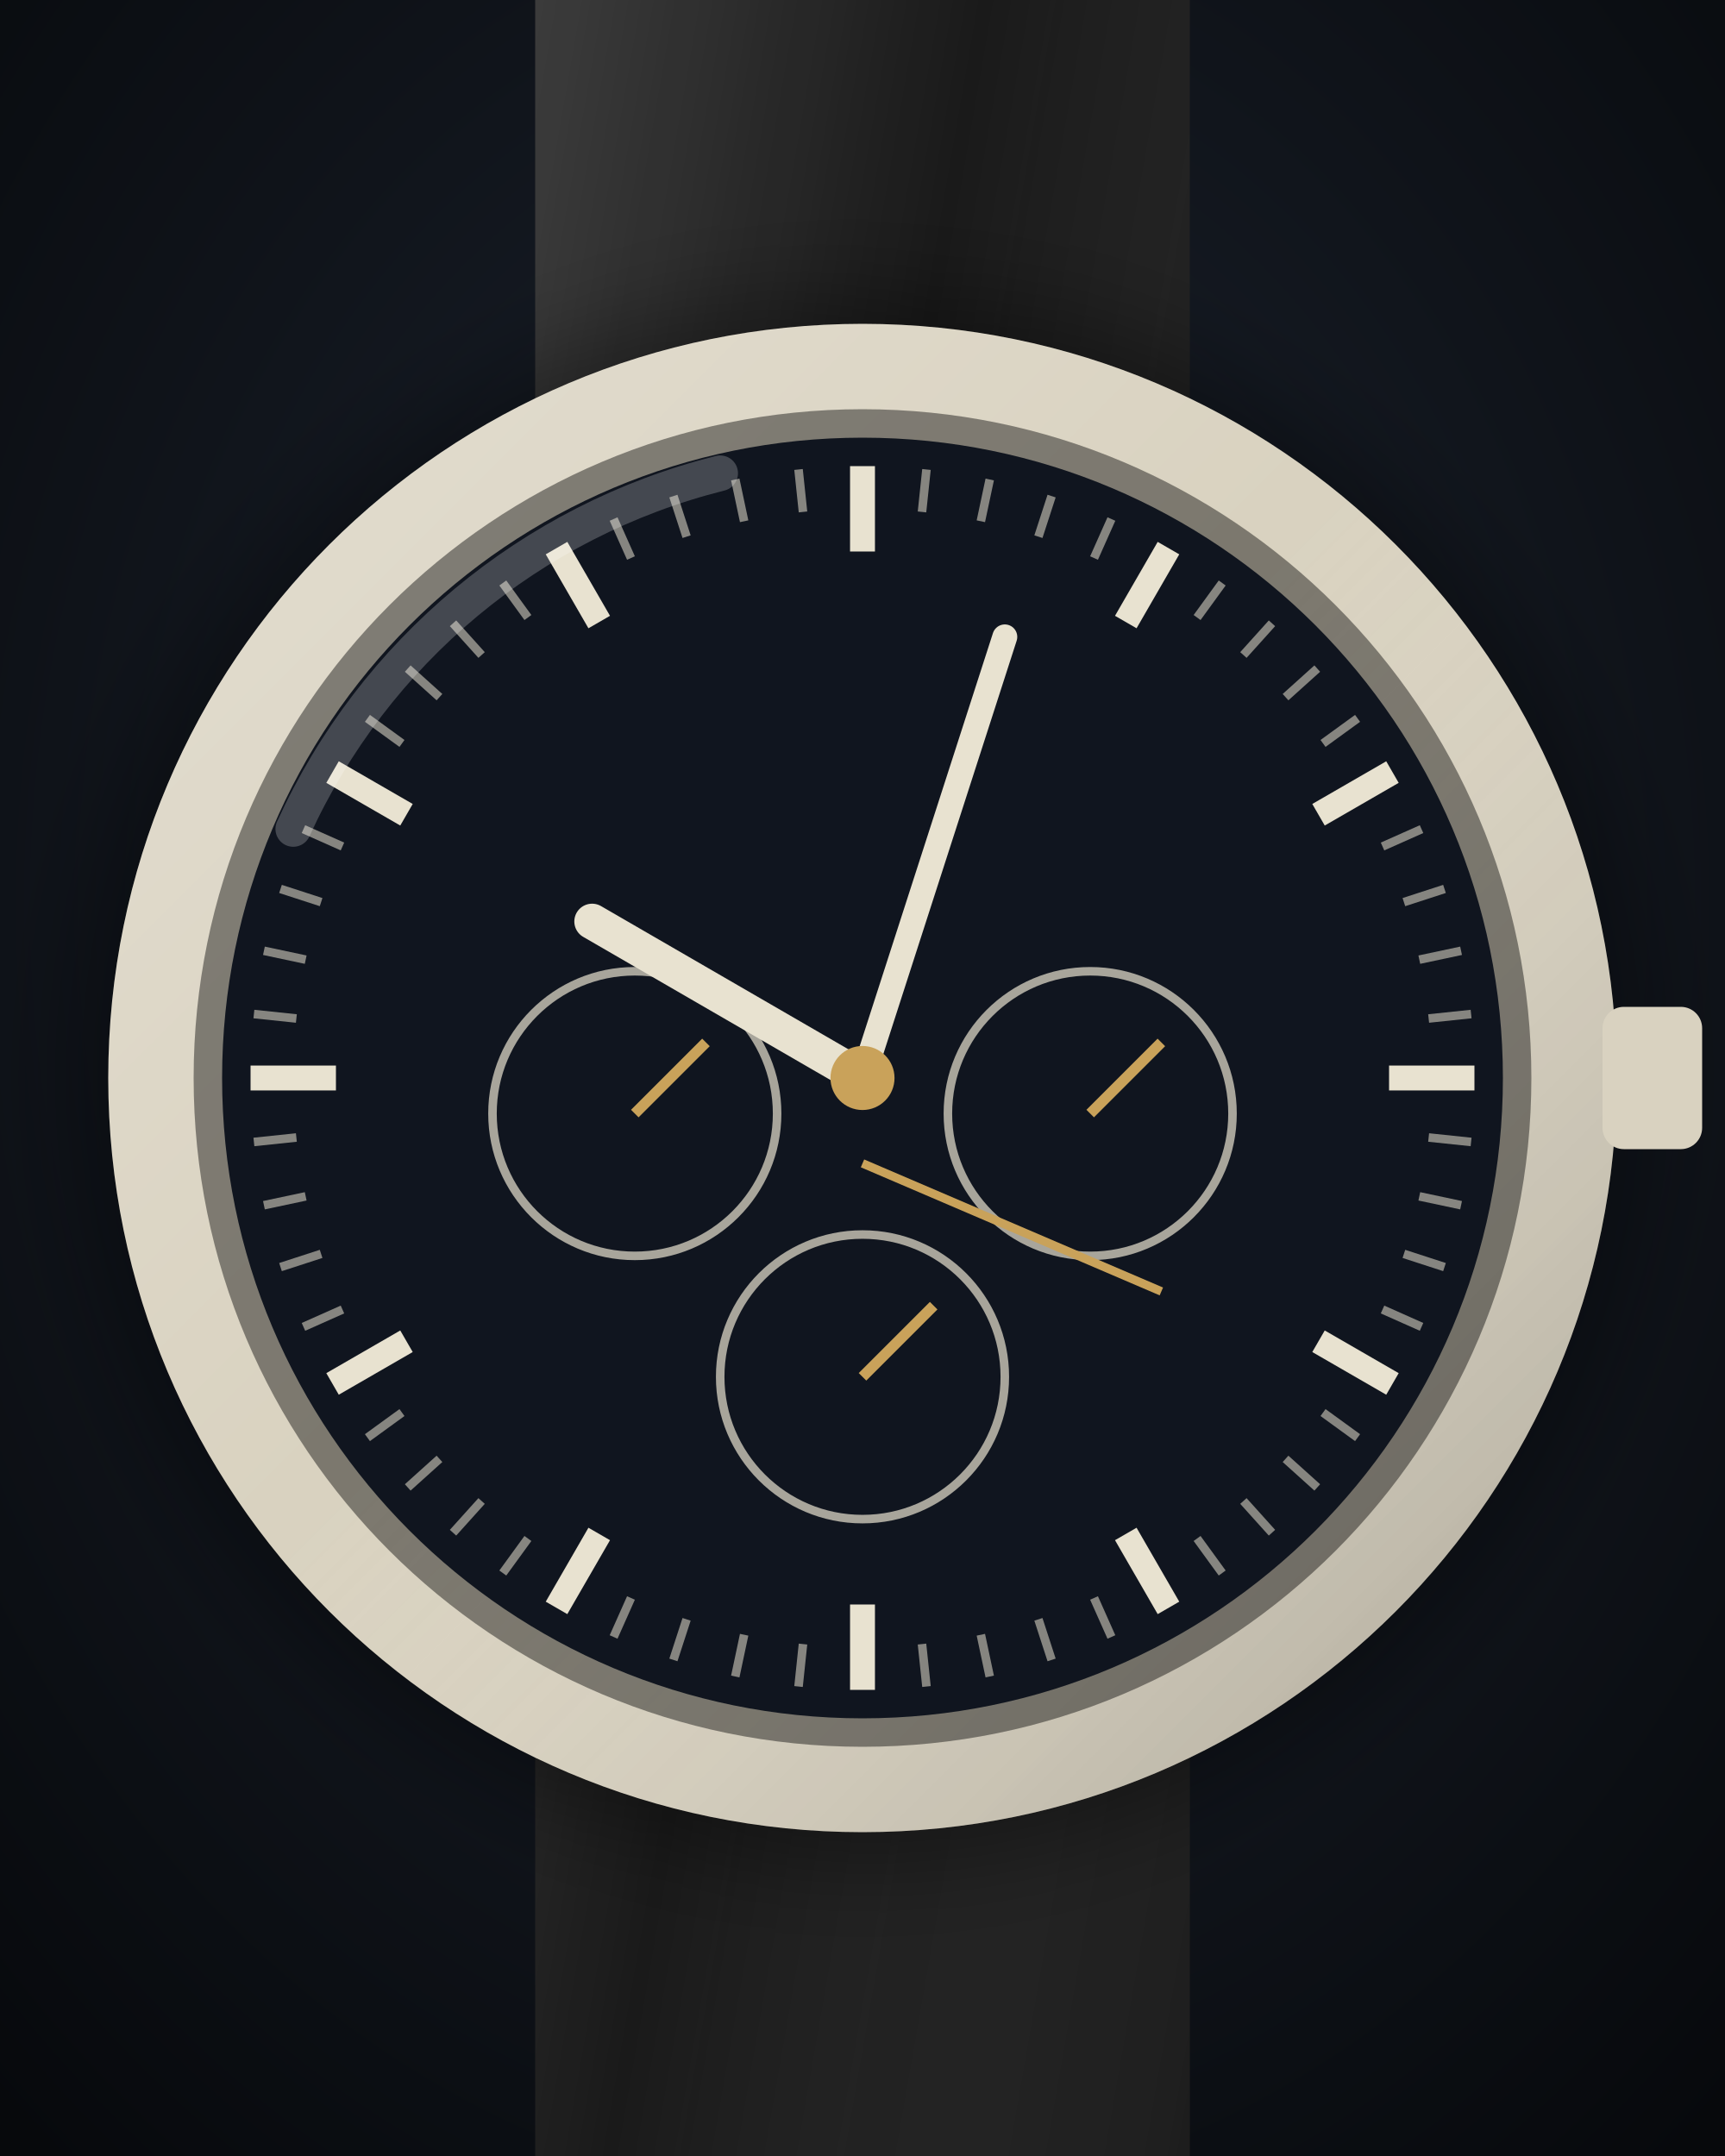
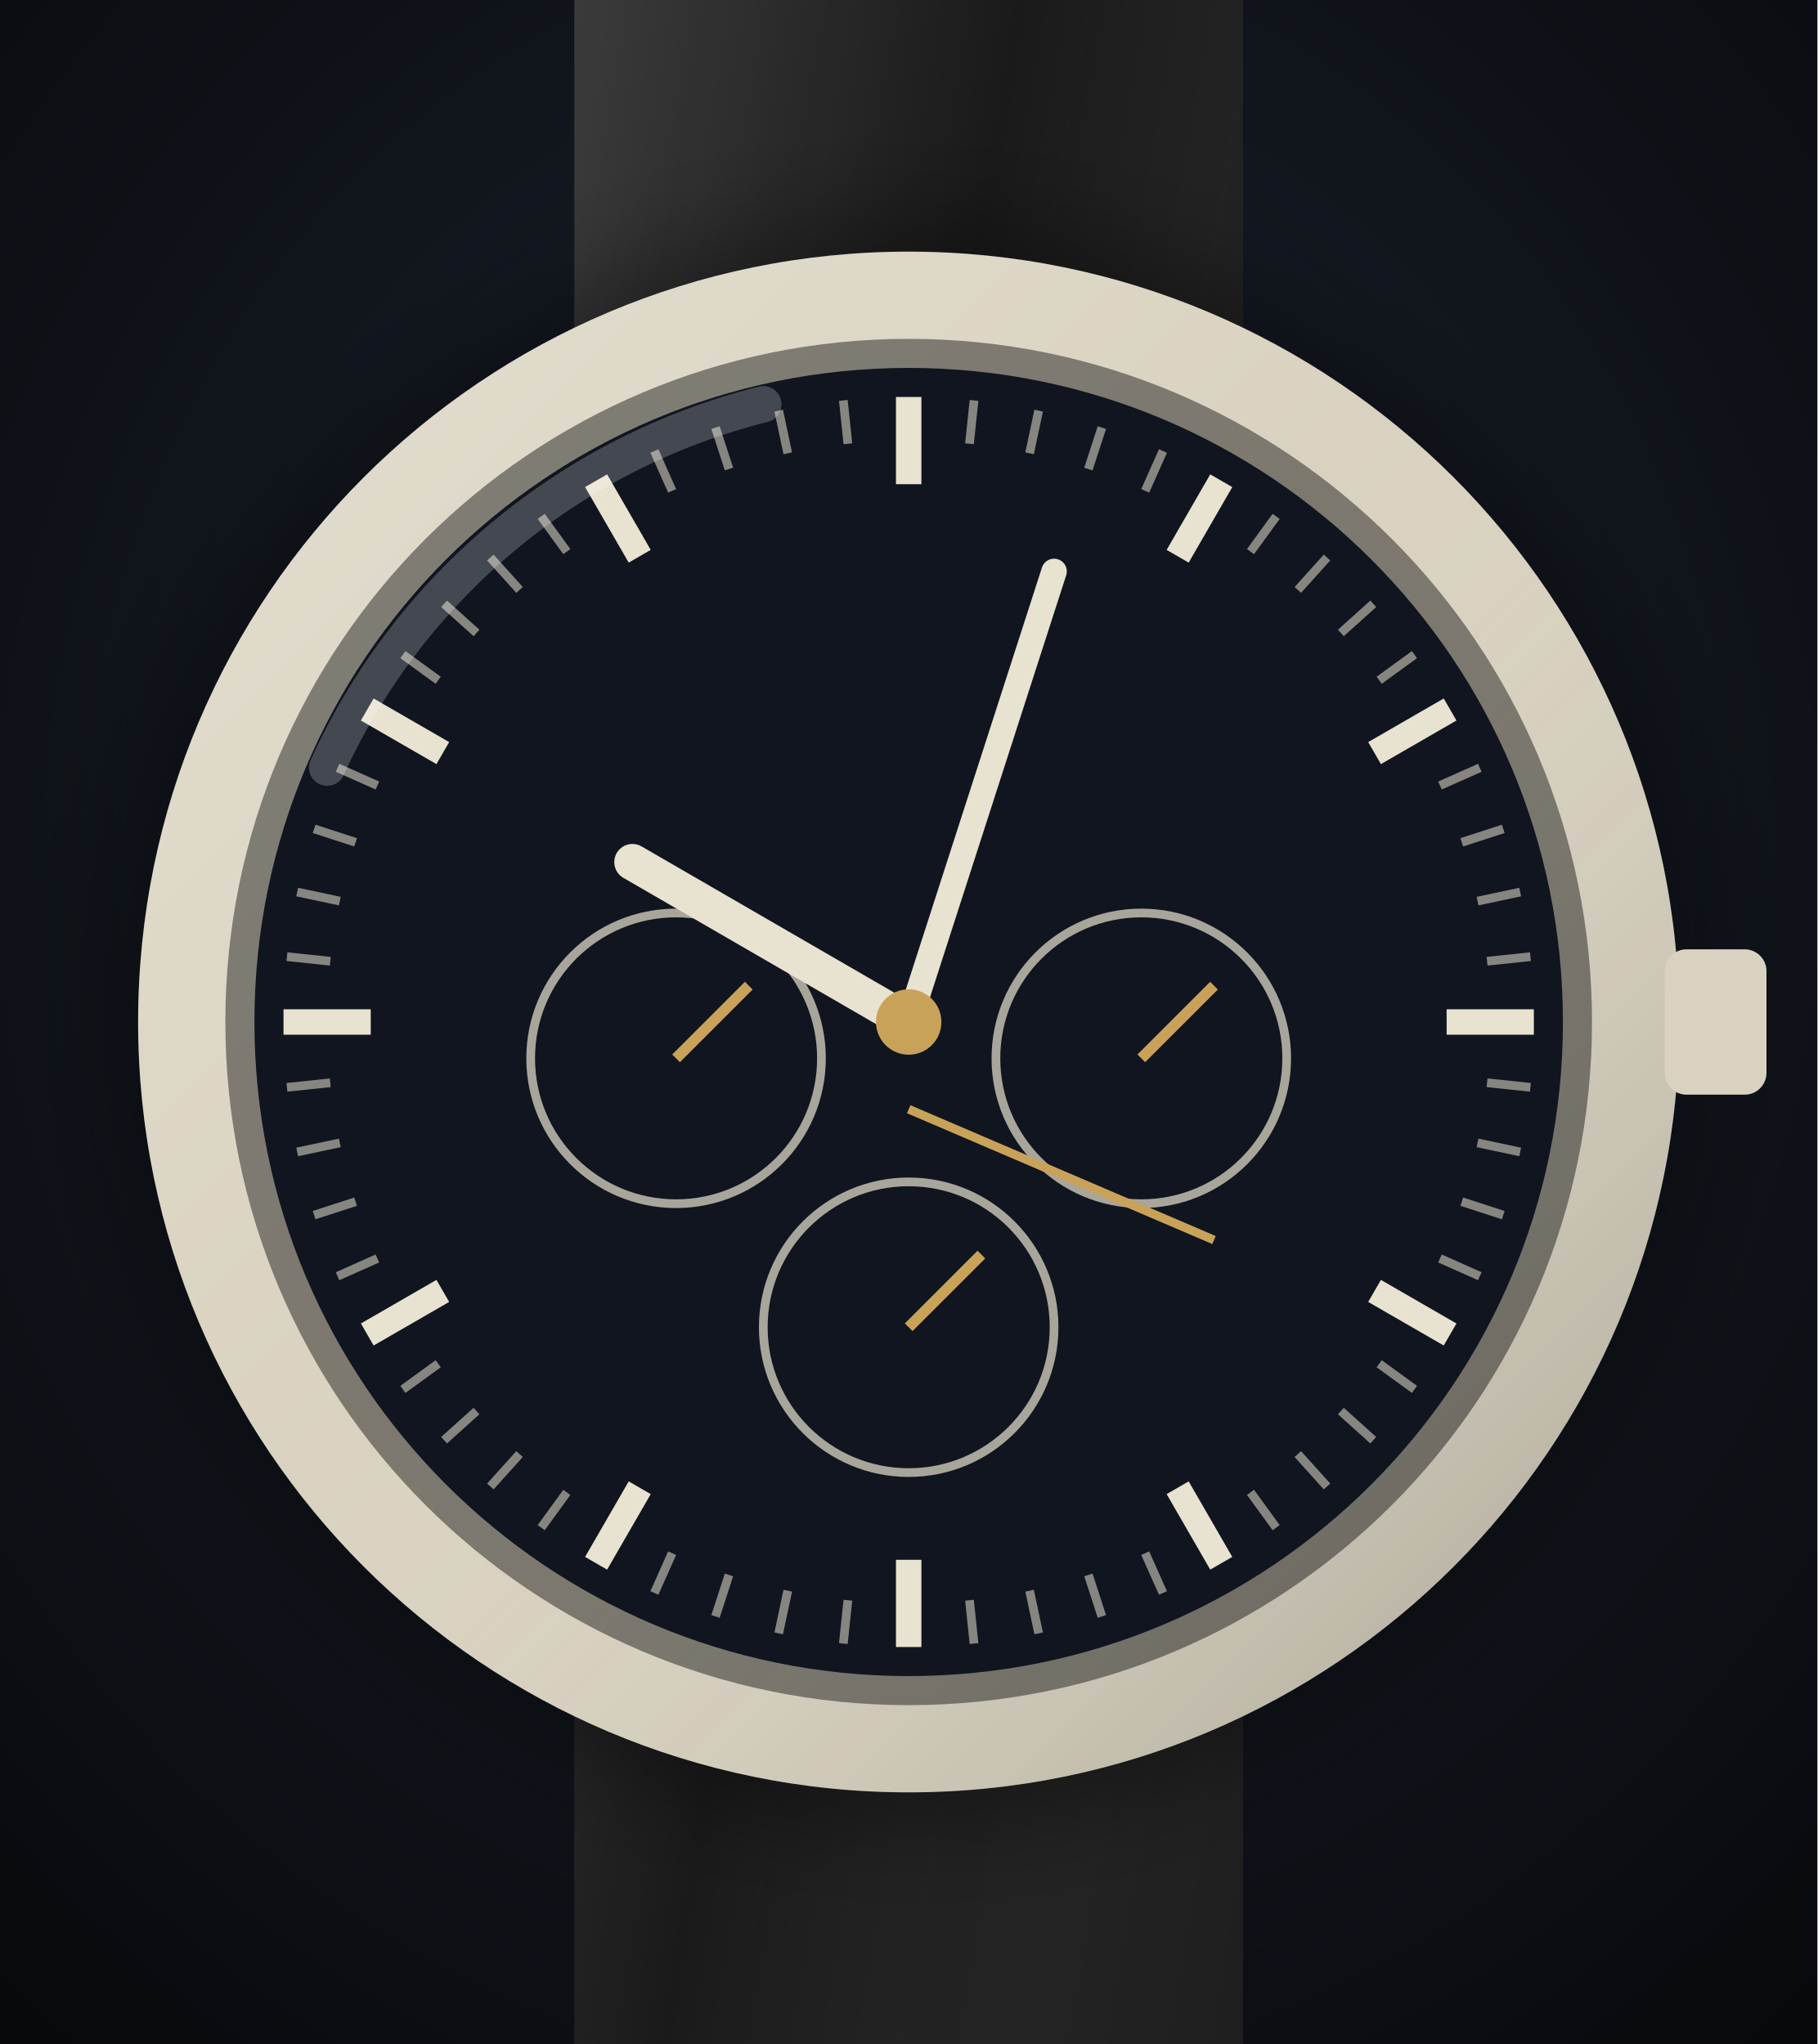
- <svg xmlns="http://www.w3.org/2000/svg" viewBox="0 0 800 1000" width="800" height="1000" preserveAspectRatio="xMidYMid slice">
+ <svg xmlns="http://www.w3.org/2000/svg" viewBox="0 0 800 900" width="800" height="900" preserveAspectRatio="xMidYMid slice">
  <defs>
    <radialGradient id="bg" cx="50%" cy="42%" r="75%">
      <stop offset="0" stop-color="#1d2430" />
      <stop offset="1" stop-color="#07090c" />
    </radialGradient>
    <linearGradient id="sheen" x1="0" y1="0" x2="1" y2="1">
      <stop offset="0" stop-color="#fff" stop-opacity=".55" />
      <stop offset=".45" stop-color="#fff" stop-opacity="0" />
      <stop offset="1" stop-color="#000" stop-opacity=".5" />
    </linearGradient>
    <filter id="blur">
      <feGaussianBlur stdDeviation="22" />
    </filter>
  </defs>
-   <rect width="800" height="1000" fill="url(#bg)" />
-   <rect x="248.2" y="-358" width="303.6" height="1716" rx="39.6" fill="#1a1a1a" />
-   <rect x="248.2" y="-358" width="303.6" height="1716" rx="39.6" fill="url(#sheen)" opacity=".35" />
-   <circle cx="400" cy="500" r="363" fill="#000" opacity=".35" filter="url(#blur)" />
-   <circle cx="400" cy="500" r="349.8" fill="#d9d2c0" />
-   <circle cx="400" cy="500" r="349.8" fill="url(#sheen)" opacity=".5" />
-   <circle cx="400" cy="500" r="310.2" fill="#0b0b0b" opacity=".45" />
-   <circle cx="400" cy="500" r="297" fill="#10151f" />
-   <line x1="400" y1="216.2" x2="400" y2="255.8" stroke="#e8e2d0" stroke-width="11.55" opacity="1" />
-   <line x1="429.665" y1="217.755" x2="427.596" y2="237.446" stroke="#e8e2d0" stroke-width="3.96" opacity="0.55" />
-   <line x1="459.005" y1="222.402" x2="454.889" y2="241.769" stroke="#e8e2d0" stroke-width="3.96" opacity="0.55" />
-   <line x1="487.699" y1="230.09" x2="481.58" y2="248.921" stroke="#e8e2d0" stroke-width="3.96" opacity="0.55" />
-   <line x1="515.432" y1="240.736" x2="507.378" y2="258.824" stroke="#e8e2d0" stroke-width="3.96" opacity="0.55" />
-   <line x1="541.9" y1="254.222" x2="522.1" y2="288.517" stroke="#e8e2d0" stroke-width="11.55" opacity="1" />
-   <line x1="566.813" y1="270.401" x2="555.175" y2="286.42" stroke="#e8e2d0" stroke-width="3.96" opacity="0.55" />
-   <line x1="589.899" y1="289.095" x2="576.65" y2="303.81" stroke="#e8e2d0" stroke-width="3.96" opacity="0.55" />
-   <line x1="610.905" y1="310.101" x2="596.19" y2="323.35" stroke="#e8e2d0" stroke-width="3.96" opacity="0.55" />
-   <line x1="629.599" y1="333.187" x2="613.58" y2="344.825" stroke="#e8e2d0" stroke-width="3.96" opacity="0.55" />
-   <line x1="645.778" y1="358.1" x2="611.483" y2="377.9" stroke="#e8e2d0" stroke-width="11.55" opacity="1" />
-   <line x1="659.264" y1="384.568" x2="641.176" y2="392.622" stroke="#e8e2d0" stroke-width="3.96" opacity="0.55" />
-   <line x1="669.91" y1="412.301" x2="651.079" y2="418.42" stroke="#e8e2d0" stroke-width="3.96" opacity="0.55" />
-   <line x1="677.598" y1="440.995" x2="658.231" y2="445.111" stroke="#e8e2d0" stroke-width="3.96" opacity="0.55" />
-   <line x1="682.245" y1="470.335" x2="662.554" y2="472.404" stroke="#e8e2d0" stroke-width="3.96" opacity="0.55" />
-   <line x1="683.8" y1="500" x2="644.2" y2="500" stroke="#e8e2d0" stroke-width="11.55" opacity="1" />
-   <line x1="682.245" y1="529.665" x2="662.554" y2="527.596" stroke="#e8e2d0" stroke-width="3.96" opacity="0.55" />
-   <line x1="677.598" y1="559.005" x2="658.231" y2="554.889" stroke="#e8e2d0" stroke-width="3.96" opacity="0.55" />
-   <line x1="669.91" y1="587.699" x2="651.079" y2="581.58" stroke="#e8e2d0" stroke-width="3.96" opacity="0.55" />
-   <line x1="659.264" y1="615.432" x2="641.176" y2="607.378" stroke="#e8e2d0" stroke-width="3.96" opacity="0.55" />
-   <line x1="645.778" y1="641.9" x2="611.483" y2="622.1" stroke="#e8e2d0" stroke-width="11.55" opacity="1" />
-   <line x1="629.599" y1="666.813" x2="613.58" y2="655.175" stroke="#e8e2d0" stroke-width="3.96" opacity="0.55" />
-   <line x1="610.905" y1="689.899" x2="596.19" y2="676.65" stroke="#e8e2d0" stroke-width="3.96" opacity="0.55" />
-   <line x1="589.899" y1="710.905" x2="576.65" y2="696.19" stroke="#e8e2d0" stroke-width="3.96" opacity="0.55" />
-   <line x1="566.813" y1="729.599" x2="555.175" y2="713.58" stroke="#e8e2d0" stroke-width="3.96" opacity="0.55" />
-   <line x1="541.9" y1="745.778" x2="522.1" y2="711.483" stroke="#e8e2d0" stroke-width="11.55" opacity="1" />
-   <line x1="515.432" y1="759.264" x2="507.378" y2="741.176" stroke="#e8e2d0" stroke-width="3.96" opacity="0.55" />
-   <line x1="487.699" y1="769.91" x2="481.58" y2="751.079" stroke="#e8e2d0" stroke-width="3.96" opacity="0.55" />
-   <line x1="459.005" y1="777.598" x2="454.889" y2="758.231" stroke="#e8e2d0" stroke-width="3.96" opacity="0.55" />
-   <line x1="429.665" y1="782.245" x2="427.596" y2="762.554" stroke="#e8e2d0" stroke-width="3.96" opacity="0.55" />
-   <line x1="400" y1="783.8" x2="400" y2="744.2" stroke="#e8e2d0" stroke-width="11.55" opacity="1" />
-   <line x1="370.335" y1="782.245" x2="372.404" y2="762.554" stroke="#e8e2d0" stroke-width="3.96" opacity="0.55" />
-   <line x1="340.995" y1="777.598" x2="345.111" y2="758.231" stroke="#e8e2d0" stroke-width="3.96" opacity="0.55" />
-   <line x1="312.301" y1="769.91" x2="318.42" y2="751.079" stroke="#e8e2d0" stroke-width="3.96" opacity="0.55" />
-   <line x1="284.568" y1="759.264" x2="292.622" y2="741.176" stroke="#e8e2d0" stroke-width="3.96" opacity="0.55" />
-   <line x1="258.1" y1="745.778" x2="277.9" y2="711.483" stroke="#e8e2d0" stroke-width="11.55" opacity="1" />
-   <line x1="233.187" y1="729.599" x2="244.825" y2="713.58" stroke="#e8e2d0" stroke-width="3.96" opacity="0.55" />
-   <line x1="210.101" y1="710.905" x2="223.35" y2="696.19" stroke="#e8e2d0" stroke-width="3.96" opacity="0.55" />
-   <line x1="189.095" y1="689.899" x2="203.81" y2="676.65" stroke="#e8e2d0" stroke-width="3.96" opacity="0.55" />
-   <line x1="170.401" y1="666.813" x2="186.42" y2="655.175" stroke="#e8e2d0" stroke-width="3.96" opacity="0.55" />
-   <line x1="154.222" y1="641.9" x2="188.517" y2="622.1" stroke="#e8e2d0" stroke-width="11.55" opacity="1" />
-   <line x1="140.736" y1="615.432" x2="158.824" y2="607.378" stroke="#e8e2d0" stroke-width="3.96" opacity="0.55" />
-   <line x1="130.09" y1="587.699" x2="148.921" y2="581.58" stroke="#e8e2d0" stroke-width="3.96" opacity="0.55" />
-   <line x1="122.402" y1="559.005" x2="141.769" y2="554.889" stroke="#e8e2d0" stroke-width="3.96" opacity="0.55" />
-   <line x1="117.755" y1="529.665" x2="137.446" y2="527.596" stroke="#e8e2d0" stroke-width="3.96" opacity="0.55" />
-   <line x1="116.2" y1="500" x2="155.8" y2="500" stroke="#e8e2d0" stroke-width="11.55" opacity="1" />
-   <line x1="117.755" y1="470.335" x2="137.446" y2="472.404" stroke="#e8e2d0" stroke-width="3.96" opacity="0.55" />
-   <line x1="122.402" y1="440.995" x2="141.769" y2="445.111" stroke="#e8e2d0" stroke-width="3.96" opacity="0.55" />
-   <line x1="130.09" y1="412.301" x2="148.921" y2="418.42" stroke="#e8e2d0" stroke-width="3.96" opacity="0.55" />
-   <line x1="140.736" y1="384.568" x2="158.824" y2="392.622" stroke="#e8e2d0" stroke-width="3.96" opacity="0.55" />
-   <line x1="154.222" y1="358.1" x2="188.517" y2="377.9" stroke="#e8e2d0" stroke-width="11.55" opacity="1" />
-   <line x1="170.401" y1="333.187" x2="186.42" y2="344.825" stroke="#e8e2d0" stroke-width="3.96" opacity="0.55" />
-   <line x1="189.095" y1="310.101" x2="203.81" y2="323.35" stroke="#e8e2d0" stroke-width="3.96" opacity="0.55" />
-   <line x1="210.101" y1="289.095" x2="223.35" y2="303.81" stroke="#e8e2d0" stroke-width="3.96" opacity="0.55" />
-   <line x1="233.187" y1="270.401" x2="244.825" y2="286.42" stroke="#e8e2d0" stroke-width="3.96" opacity="0.55" />
-   <line x1="258.1" y1="254.222" x2="277.9" y2="288.517" stroke="#e8e2d0" stroke-width="11.55" opacity="1" />
-   <line x1="284.568" y1="240.736" x2="292.622" y2="258.824" stroke="#e8e2d0" stroke-width="3.96" opacity="0.55" />
-   <line x1="312.301" y1="230.09" x2="318.42" y2="248.921" stroke="#e8e2d0" stroke-width="3.96" opacity="0.55" />
-   <line x1="340.995" y1="222.402" x2="345.111" y2="241.769" stroke="#e8e2d0" stroke-width="3.96" opacity="0.55" />
-   <line x1="370.335" y1="217.755" x2="372.404" y2="237.446" stroke="#e8e2d0" stroke-width="3.96" opacity="0.55" />
-   <circle cx="294.4" cy="516.5" r="66" fill="none" stroke="#e8e2d0" stroke-width="3.96" opacity=".7" />
-   <line x1="294.4" y1="516.5" x2="327.4" y2="483.5" stroke="#C9A25A" stroke-width="4.95" />
-   <circle cx="505.6" cy="516.5" r="66" fill="none" stroke="#e8e2d0" stroke-width="3.96" opacity=".7" />
-   <line x1="505.6" y1="516.5" x2="538.6" y2="483.5" stroke="#C9A25A" stroke-width="4.95" />
-   <circle cx="400" cy="638.6" r="66" fill="none" stroke="#e8e2d0" stroke-width="3.96" opacity=".7" />
-   <line x1="400" y1="638.6" x2="433" y2="605.6" stroke="#C9A25A" stroke-width="4.95" />
-   <line x1="400" y1="500" x2="274.6" y2="427.4" stroke="#e8e2d0" stroke-width="16.5" stroke-linecap="round" />
-   <line x1="400" y1="500" x2="466" y2="295.4" stroke="#e8e2d0" stroke-width="11.55" stroke-linecap="round" />
-   <line x1="400" y1="539.6" x2="538.6" y2="599" stroke="#C9A25A" stroke-width="3.96" />
-   <circle cx="400" cy="500" r="14.85" fill="#C9A25A" />
-   <rect x="743.2" y="467" width="46.2" height="66" rx="9.9" fill="#d9d2c0" />
-   <path d="M 136 384.5 A 297 297 0 0 1 334 219.5" fill="none" stroke="#fff" stroke-opacity=".22" stroke-width="16.5" stroke-linecap="round" />
+   <rect width="800" height="900" fill="url(#bg)" />
+   <rect x="252.8" y="-382" width="294.4" height="1664" rx="38.4" fill="#1a1a1a" />
+   <rect x="252.8" y="-382" width="294.4" height="1664" rx="38.4" fill="url(#sheen)" opacity=".35" />
+   <circle cx="400" cy="450" r="352" fill="#000" opacity=".35" filter="url(#blur)" />
+   <circle cx="400" cy="450" r="339.2" fill="#d9d2c0" />
+   <circle cx="400" cy="450" r="339.2" fill="url(#sheen)" opacity=".5" />
+   <circle cx="400" cy="450" r="300.8" fill="#0b0b0b" opacity=".45" />
+   <circle cx="400" cy="450" r="288" fill="#10151f" />
+   <line x1="400" y1="174.8" x2="400" y2="213.2" stroke="#e8e2d0" stroke-width="11.2" opacity="1" />
+   <line x1="428.766" y1="176.308" x2="426.759" y2="195.402" stroke="#e8e2d0" stroke-width="3.84" opacity="0.55" />
+   <line x1="457.217" y1="180.814" x2="453.225" y2="199.594" stroke="#e8e2d0" stroke-width="3.84" opacity="0.55" />
+   <line x1="485.041" y1="188.269" x2="479.108" y2="206.53" stroke="#e8e2d0" stroke-width="3.84" opacity="0.55" />
+   <line x1="511.934" y1="198.592" x2="504.125" y2="216.132" stroke="#e8e2d0" stroke-width="3.84" opacity="0.55" />
+   <line x1="537.6" y1="211.67" x2="518.4" y2="244.925" stroke="#e8e2d0" stroke-width="11.2" opacity="1" />
+   <line x1="561.759" y1="227.359" x2="550.473" y2="242.892" stroke="#e8e2d0" stroke-width="3.84" opacity="0.55" />
+   <line x1="584.145" y1="245.487" x2="571.297" y2="259.755" stroke="#e8e2d0" stroke-width="3.84" opacity="0.55" />
+   <line x1="604.513" y1="265.855" x2="590.245" y2="278.703" stroke="#e8e2d0" stroke-width="3.84" opacity="0.55" />
+   <line x1="622.641" y1="288.241" x2="607.108" y2="299.527" stroke="#e8e2d0" stroke-width="3.84" opacity="0.55" />
+   <line x1="638.33" y1="312.4" x2="605.075" y2="331.6" stroke="#e8e2d0" stroke-width="11.2" opacity="1" />
+   <line x1="651.408" y1="338.066" x2="633.868" y2="345.875" stroke="#e8e2d0" stroke-width="3.84" opacity="0.55" />
+   <line x1="661.731" y1="364.959" x2="643.47" y2="370.892" stroke="#e8e2d0" stroke-width="3.84" opacity="0.55" />
+   <line x1="669.186" y1="392.783" x2="650.406" y2="396.775" stroke="#e8e2d0" stroke-width="3.84" opacity="0.55" />
+   <line x1="673.692" y1="421.234" x2="654.598" y2="423.241" stroke="#e8e2d0" stroke-width="3.84" opacity="0.55" />
+   <line x1="675.2" y1="450" x2="636.8" y2="450" stroke="#e8e2d0" stroke-width="11.2" opacity="1" />
+   <line x1="673.692" y1="478.766" x2="654.598" y2="476.759" stroke="#e8e2d0" stroke-width="3.84" opacity="0.55" />
+   <line x1="669.186" y1="507.217" x2="650.406" y2="503.225" stroke="#e8e2d0" stroke-width="3.84" opacity="0.55" />
+   <line x1="661.731" y1="535.041" x2="643.47" y2="529.108" stroke="#e8e2d0" stroke-width="3.84" opacity="0.55" />
+   <line x1="651.408" y1="561.934" x2="633.868" y2="554.125" stroke="#e8e2d0" stroke-width="3.84" opacity="0.55" />
+   <line x1="638.33" y1="587.6" x2="605.075" y2="568.4" stroke="#e8e2d0" stroke-width="11.2" opacity="1" />
+   <line x1="622.641" y1="611.759" x2="607.108" y2="600.473" stroke="#e8e2d0" stroke-width="3.84" opacity="0.55" />
+   <line x1="604.513" y1="634.145" x2="590.245" y2="621.297" stroke="#e8e2d0" stroke-width="3.84" opacity="0.55" />
+   <line x1="584.145" y1="654.513" x2="571.297" y2="640.245" stroke="#e8e2d0" stroke-width="3.84" opacity="0.55" />
+   <line x1="561.759" y1="672.641" x2="550.473" y2="657.108" stroke="#e8e2d0" stroke-width="3.84" opacity="0.55" />
+   <line x1="537.6" y1="688.33" x2="518.4" y2="655.075" stroke="#e8e2d0" stroke-width="11.2" opacity="1" />
+   <line x1="511.934" y1="701.408" x2="504.125" y2="683.868" stroke="#e8e2d0" stroke-width="3.84" opacity="0.55" />
+   <line x1="485.041" y1="711.731" x2="479.108" y2="693.47" stroke="#e8e2d0" stroke-width="3.84" opacity="0.55" />
+   <line x1="457.217" y1="719.186" x2="453.225" y2="700.406" stroke="#e8e2d0" stroke-width="3.84" opacity="0.55" />
+   <line x1="428.766" y1="723.692" x2="426.759" y2="704.598" stroke="#e8e2d0" stroke-width="3.84" opacity="0.55" />
+   <line x1="400" y1="725.2" x2="400" y2="686.8" stroke="#e8e2d0" stroke-width="11.2" opacity="1" />
+   <line x1="371.234" y1="723.692" x2="373.241" y2="704.598" stroke="#e8e2d0" stroke-width="3.84" opacity="0.55" />
+   <line x1="342.783" y1="719.186" x2="346.775" y2="700.406" stroke="#e8e2d0" stroke-width="3.84" opacity="0.55" />
+   <line x1="314.959" y1="711.731" x2="320.892" y2="693.47" stroke="#e8e2d0" stroke-width="3.84" opacity="0.55" />
+   <line x1="288.066" y1="701.408" x2="295.875" y2="683.868" stroke="#e8e2d0" stroke-width="3.84" opacity="0.55" />
+   <line x1="262.4" y1="688.33" x2="281.6" y2="655.075" stroke="#e8e2d0" stroke-width="11.2" opacity="1" />
+   <line x1="238.241" y1="672.641" x2="249.527" y2="657.108" stroke="#e8e2d0" stroke-width="3.84" opacity="0.55" />
+   <line x1="215.855" y1="654.513" x2="228.703" y2="640.245" stroke="#e8e2d0" stroke-width="3.84" opacity="0.55" />
+   <line x1="195.487" y1="634.145" x2="209.755" y2="621.297" stroke="#e8e2d0" stroke-width="3.84" opacity="0.55" />
+   <line x1="177.359" y1="611.759" x2="192.892" y2="600.473" stroke="#e8e2d0" stroke-width="3.84" opacity="0.55" />
+   <line x1="161.67" y1="587.6" x2="194.925" y2="568.4" stroke="#e8e2d0" stroke-width="11.2" opacity="1" />
+   <line x1="148.592" y1="561.934" x2="166.132" y2="554.125" stroke="#e8e2d0" stroke-width="3.84" opacity="0.55" />
+   <line x1="138.269" y1="535.041" x2="156.53" y2="529.108" stroke="#e8e2d0" stroke-width="3.84" opacity="0.55" />
+   <line x1="130.814" y1="507.217" x2="149.594" y2="503.225" stroke="#e8e2d0" stroke-width="3.84" opacity="0.55" />
+   <line x1="126.308" y1="478.766" x2="145.402" y2="476.759" stroke="#e8e2d0" stroke-width="3.84" opacity="0.55" />
+   <line x1="124.8" y1="450" x2="163.2" y2="450" stroke="#e8e2d0" stroke-width="11.2" opacity="1" />
+   <line x1="126.308" y1="421.234" x2="145.402" y2="423.241" stroke="#e8e2d0" stroke-width="3.84" opacity="0.55" />
+   <line x1="130.814" y1="392.783" x2="149.594" y2="396.775" stroke="#e8e2d0" stroke-width="3.84" opacity="0.55" />
+   <line x1="138.269" y1="364.959" x2="156.53" y2="370.892" stroke="#e8e2d0" stroke-width="3.84" opacity="0.55" />
+   <line x1="148.592" y1="338.066" x2="166.132" y2="345.875" stroke="#e8e2d0" stroke-width="3.84" opacity="0.55" />
+   <line x1="161.67" y1="312.4" x2="194.925" y2="331.6" stroke="#e8e2d0" stroke-width="11.2" opacity="1" />
+   <line x1="177.359" y1="288.241" x2="192.892" y2="299.527" stroke="#e8e2d0" stroke-width="3.84" opacity="0.55" />
+   <line x1="195.487" y1="265.855" x2="209.755" y2="278.703" stroke="#e8e2d0" stroke-width="3.84" opacity="0.55" />
+   <line x1="215.855" y1="245.487" x2="228.703" y2="259.755" stroke="#e8e2d0" stroke-width="3.84" opacity="0.55" />
+   <line x1="238.241" y1="227.359" x2="249.527" y2="242.892" stroke="#e8e2d0" stroke-width="3.84" opacity="0.55" />
+   <line x1="262.4" y1="211.67" x2="281.6" y2="244.925" stroke="#e8e2d0" stroke-width="11.2" opacity="1" />
+   <line x1="288.066" y1="198.592" x2="295.875" y2="216.132" stroke="#e8e2d0" stroke-width="3.84" opacity="0.55" />
+   <line x1="314.959" y1="188.269" x2="320.892" y2="206.53" stroke="#e8e2d0" stroke-width="3.84" opacity="0.55" />
+   <line x1="342.783" y1="180.814" x2="346.775" y2="199.594" stroke="#e8e2d0" stroke-width="3.84" opacity="0.55" />
+   <line x1="371.234" y1="176.308" x2="373.241" y2="195.402" stroke="#e8e2d0" stroke-width="3.84" opacity="0.55" />
+   <circle cx="297.6" cy="466" r="64" fill="none" stroke="#e8e2d0" stroke-width="3.84" opacity=".7" />
+   <line x1="297.6" y1="466" x2="329.6" y2="434" stroke="#C9A25A" stroke-width="4.8" />
+   <circle cx="502.4" cy="466" r="64" fill="none" stroke="#e8e2d0" stroke-width="3.84" opacity=".7" />
+   <line x1="502.4" y1="466" x2="534.4" y2="434" stroke="#C9A25A" stroke-width="4.8" />
+   <circle cx="400" cy="584.4" r="64" fill="none" stroke="#e8e2d0" stroke-width="3.84" opacity=".7" />
+   <line x1="400" y1="584.4" x2="432" y2="552.4" stroke="#C9A25A" stroke-width="4.8" />
+   <line x1="400" y1="450" x2="278.4" y2="379.6" stroke="#e8e2d0" stroke-width="16" stroke-linecap="round" />
+   <line x1="400" y1="450" x2="464" y2="251.6" stroke="#e8e2d0" stroke-width="11.2" stroke-linecap="round" />
+   <line x1="400" y1="488.4" x2="534.4" y2="546" stroke="#C9A25A" stroke-width="3.84" />
+   <circle cx="400" cy="450" r="14.4" fill="#C9A25A" />
+   <rect x="732.8" y="418" width="44.8" height="64" rx="9.6" fill="#d9d2c0" />
+   <path d="M 144 338 A 288 288 0 0 1 336 178" fill="none" stroke="#fff" stroke-opacity=".22" stroke-width="16" stroke-linecap="round" />
</svg>
